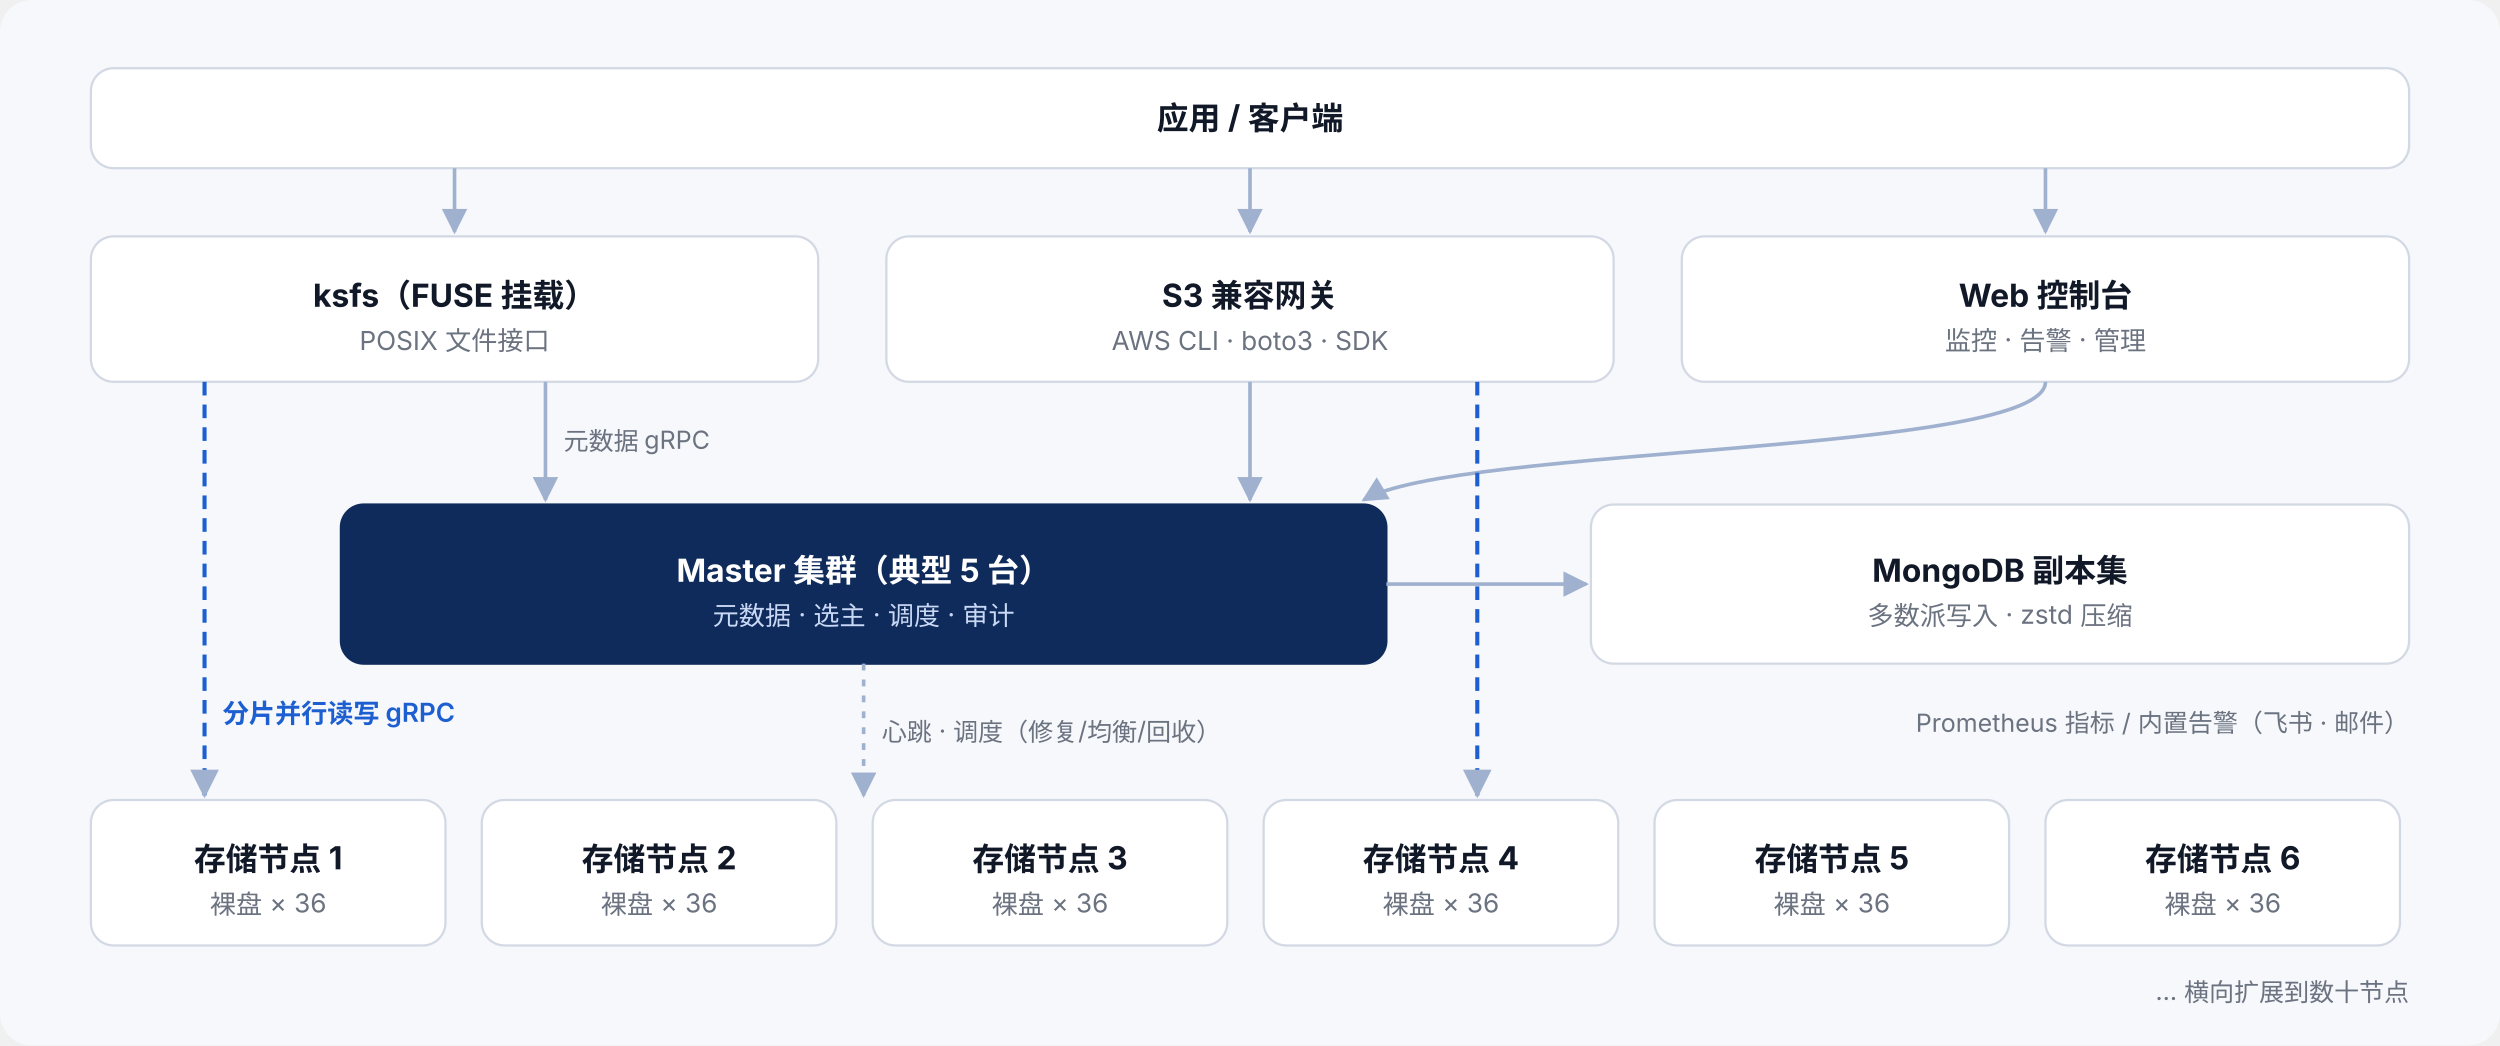
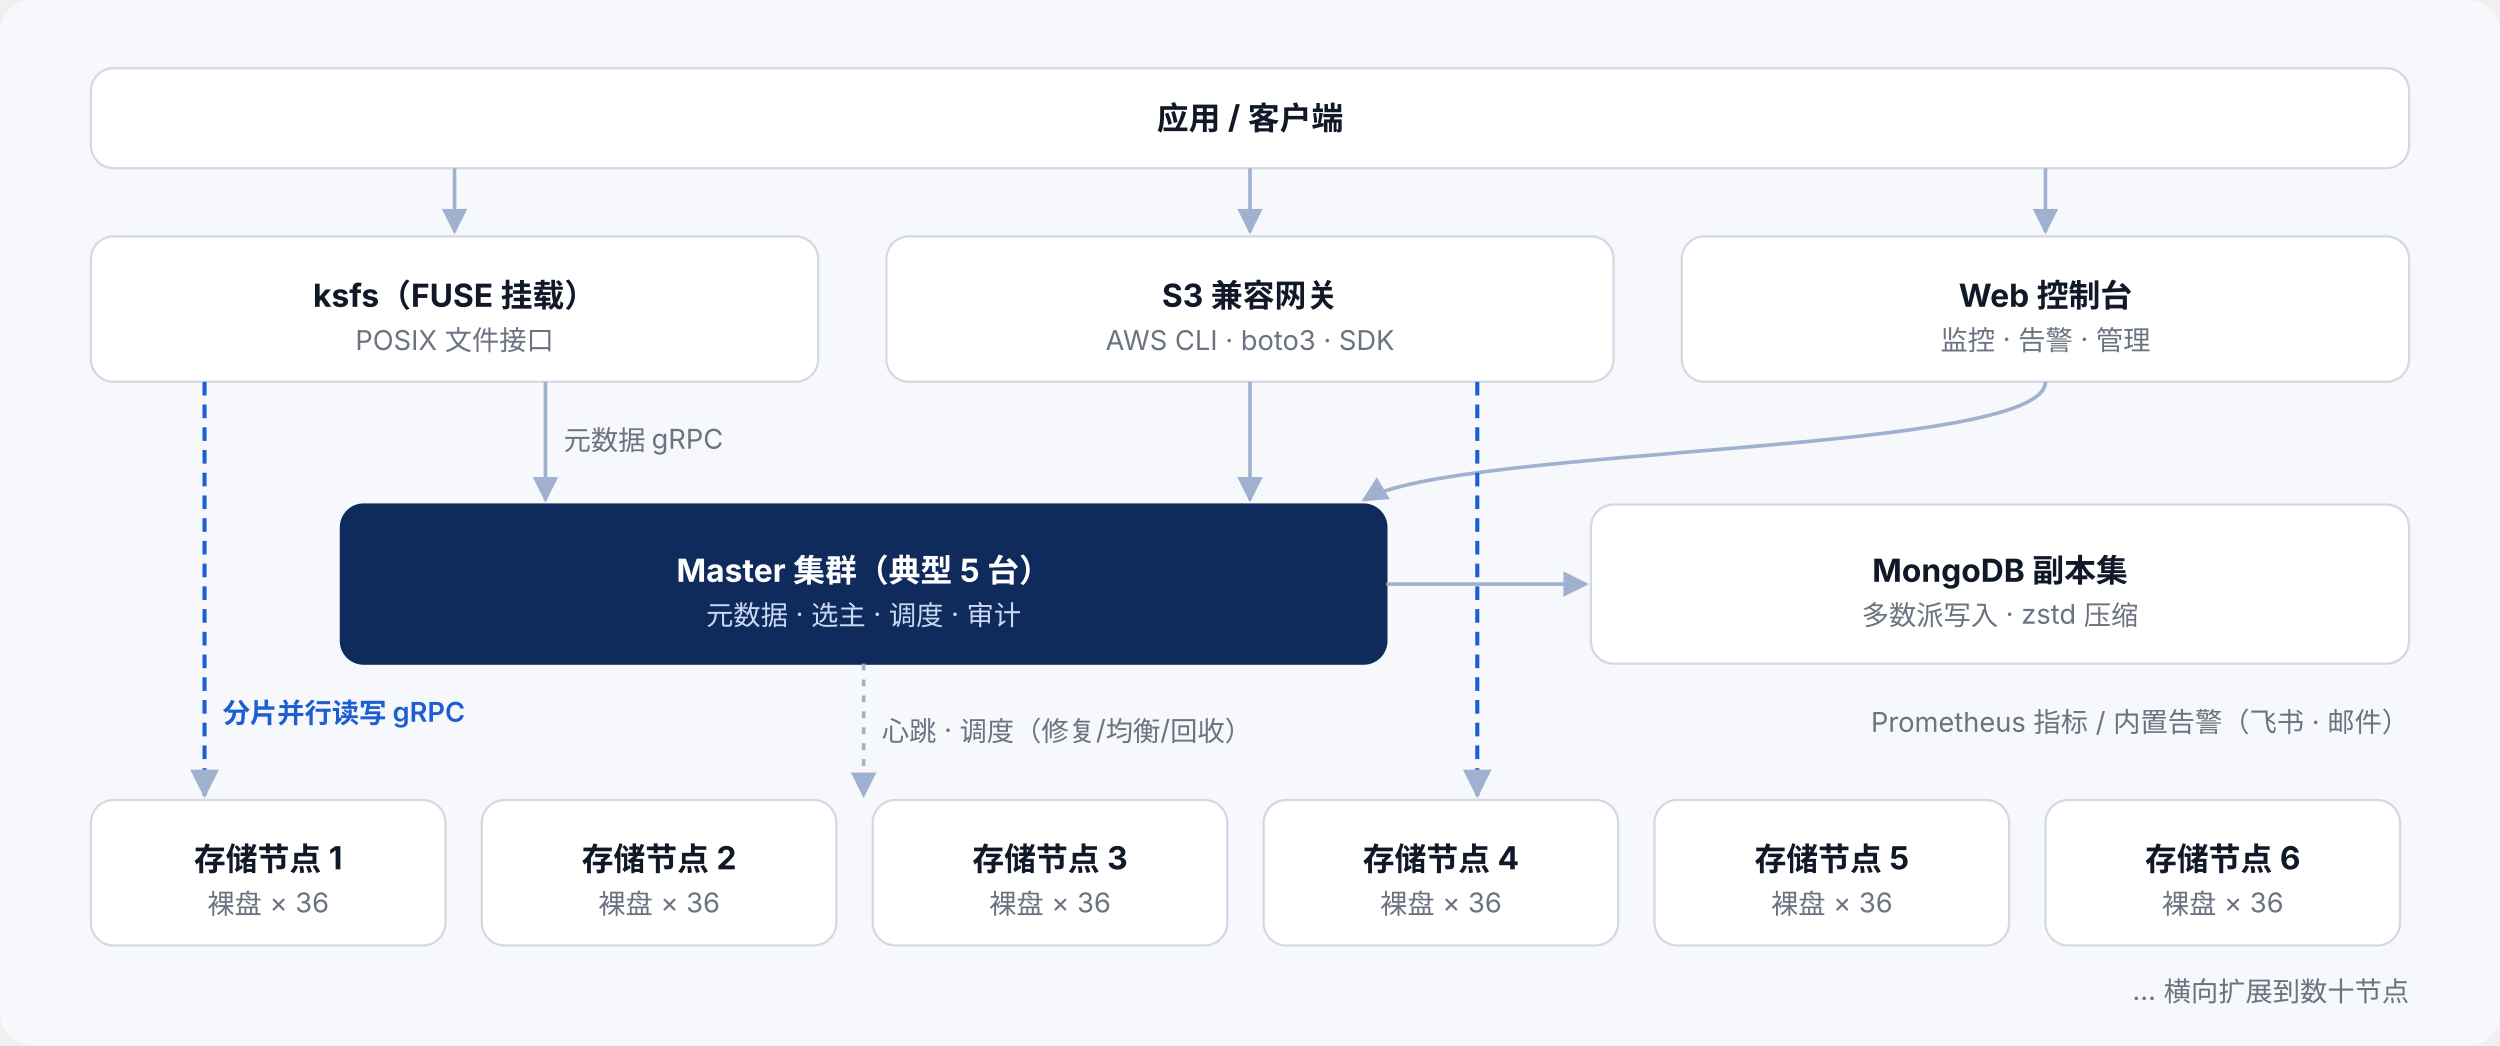
<svg xmlns="http://www.w3.org/2000/svg" viewBox="0 0 1100 460" font-family="-apple-system, BlinkMacSystemFont, 'Segoe UI', 'PingFang SC', 'Microsoft YaHei', sans-serif">
  <defs>
    <marker id="ah" viewBox="0 0 10 10" refX="9" refY="5" markerWidth="7" markerHeight="7" orient="auto-start-reverse">
      <path d="M0 0 L10 5 L0 10 z" fill="#9fb1cf" />
    </marker>
  </defs>
  <rect x="0" y="0" width="1100" height="460" rx="14" fill="#f6f8fb" />
  <rect x="40" y="30" width="1020" height="44" rx="10" fill="#fff" stroke="#d3d9e4" />
  <text x="550.0" y="57.0" font-size="14" font-weight="700" fill="#111827" text-anchor="middle">应用 / 客户端</text>
  <rect x="40" y="104" width="320" height="64" rx="10" fill="#fff" stroke="#d3d9e4" />
  <text x="200.0" y="135.0" font-size="14" font-weight="700" fill="#111827" text-anchor="middle">ksfs（FUSE 挂载）</text>
-   <text x="200.0" y="154.0" font-size="11.5" fill="#6b7280" text-anchor="middle">POSIX 文件接口</text>
+   <text x="200.0" y="154.0" font-size="12" fill="#6b7280" text-anchor="middle">POSIX 文件接口</text>
  <rect x="390" y="104" width="320" height="64" rx="10" fill="#fff" stroke="#d3d9e4" />
  <text x="550.0" y="135.0" font-size="14" font-weight="700" fill="#111827" text-anchor="middle">S3 兼容网关</text>
-   <text x="550.0" y="154.0" font-size="11.5" fill="#6b7280" text-anchor="middle">AWS CLI · boto3 · SDK</text>
+   <text x="550.0" y="154.0" font-size="12" fill="#6b7280" text-anchor="middle">AWS CLI · boto3 · SDK</text>
  <rect x="740" y="104" width="320" height="64" rx="10" fill="#fff" stroke="#d3d9e4" />
  <text x="900.0" y="135.0" font-size="14" font-weight="700" fill="#111827" text-anchor="middle">Web 控制台</text>
-   <text x="900.0" y="154.0" font-size="11.5" fill="#6b7280" text-anchor="middle">监控 · 告警 · 管理</text>
+   <text x="900.0" y="154.0" font-size="12" fill="#6b7280" text-anchor="middle">监控 · 告警 · 管理</text>
  <line x1="200" y1="74" x2="200" y2="102" stroke="#9fb1cf" stroke-width="1.6" marker-end="url(#ah)" />
  <line x1="550" y1="74" x2="550" y2="102" stroke="#9fb1cf" stroke-width="1.6" marker-end="url(#ah)" />
  <line x1="900" y1="74" x2="900" y2="102" stroke="#9fb1cf" stroke-width="1.6" marker-end="url(#ah)" />
  <rect x="150" y="222" width="460" height="70" rx="10" fill="#0f2b5b" stroke="#0f2b5b" />
  <text x="380.0" y="256.0" font-size="14" font-weight="700" fill="#fff" text-anchor="middle">Master 集群（典型 5 台）</text>
-   <text x="380.0" y="275.0" font-size="11.5" fill="#c9d8f5" text-anchor="middle">元数据 · 选主 · 调度 · 审计</text>
+   <text x="380.0" y="275.0" font-size="12" fill="#c9d8f5" text-anchor="middle">元数据 · 选主 · 调度 · 审计</text>
  <rect x="700" y="222" width="360" height="70" rx="10" fill="#fff" stroke="#d3d9e4" />
  <text x="880.0" y="256.0" font-size="14" font-weight="700" fill="#111827" text-anchor="middle">MongoDB 副本集</text>
-   <text x="880.0" y="275.0" font-size="11.5" fill="#6b7280" text-anchor="middle">多数派写入 · zstd 压缩</text>
+   <text x="880.0" y="275.0" font-size="12" fill="#6b7280" text-anchor="middle">多数派写入 · zstd 压缩</text>
  <line x1="610" y1="257" x2="698" y2="257" stroke="#9fb1cf" stroke-width="1.6" marker-end="url(#ah)" />
  <line x1="240" y1="168" x2="240" y2="220" stroke="#9fb1cf" stroke-width="1.6" marker-end="url(#ah)" />
-   <text x="248" y="198" font-size="11" fill="#6b7280">元数据 gRPC</text>
+   <text x="248" y="198" font-size="12" fill="#6b7280">元数据 gRPC</text>
  <line x1="550" y1="168" x2="550" y2="220" stroke="#9fb1cf" stroke-width="1.6" marker-end="url(#ah)" />
  <path d="M900 168 C900 200 640 196 600 220" stroke="#9fb1cf" stroke-width="1.6" fill="none" marker-end="url(#ah)" />
  <rect x="40" y="352" width="156" height="64" rx="10" fill="#fff" stroke="#d3d9e4" />
  <text x="118.0" y="383.0" font-size="14" font-weight="700" fill="#111827" text-anchor="middle">存储节点 1</text>
-   <text x="118.0" y="402.0" font-size="11.5" fill="#6b7280" text-anchor="middle">裸盘 × 36</text>
+   <text x="118.0" y="402.0" font-size="12" fill="#6b7280" text-anchor="middle">裸盘 × 36</text>
  <rect x="212" y="352" width="156" height="64" rx="10" fill="#fff" stroke="#d3d9e4" />
  <text x="290.0" y="383.0" font-size="14" font-weight="700" fill="#111827" text-anchor="middle">存储节点 2</text>
-   <text x="290.0" y="402.0" font-size="11.5" fill="#6b7280" text-anchor="middle">裸盘 × 36</text>
+   <text x="290.0" y="402.0" font-size="12" fill="#6b7280" text-anchor="middle">裸盘 × 36</text>
  <rect x="384" y="352" width="156" height="64" rx="10" fill="#fff" stroke="#d3d9e4" />
  <text x="462.0" y="383.0" font-size="14" font-weight="700" fill="#111827" text-anchor="middle">存储节点 3</text>
-   <text x="462.0" y="402.0" font-size="11.5" fill="#6b7280" text-anchor="middle">裸盘 × 36</text>
+   <text x="462.0" y="402.0" font-size="12" fill="#6b7280" text-anchor="middle">裸盘 × 36</text>
  <rect x="556" y="352" width="156" height="64" rx="10" fill="#fff" stroke="#d3d9e4" />
  <text x="634.0" y="383.0" font-size="14" font-weight="700" fill="#111827" text-anchor="middle">存储节点 4</text>
-   <text x="634.0" y="402.0" font-size="11.5" fill="#6b7280" text-anchor="middle">裸盘 × 36</text>
+   <text x="634.0" y="402.0" font-size="12" fill="#6b7280" text-anchor="middle">裸盘 × 36</text>
  <rect x="728" y="352" width="156" height="64" rx="10" fill="#fff" stroke="#d3d9e4" />
  <text x="806.0" y="383.0" font-size="14" font-weight="700" fill="#111827" text-anchor="middle">存储节点 5</text>
-   <text x="806.0" y="402.0" font-size="11.5" fill="#6b7280" text-anchor="middle">裸盘 × 36</text>
+   <text x="806.0" y="402.0" font-size="12" fill="#6b7280" text-anchor="middle">裸盘 × 36</text>
  <rect x="900" y="352" width="156" height="64" rx="10" fill="#fff" stroke="#d3d9e4" />
  <text x="978.0" y="383.0" font-size="14" font-weight="700" fill="#111827" text-anchor="middle">存储节点 6</text>
-   <text x="978.0" y="402.0" font-size="11.5" fill="#6b7280" text-anchor="middle">裸盘 × 36</text>
-   <text x="1060" y="440" font-size="11" fill="#6b7280" text-anchor="end">… 横向扩展到数十节点</text>
+   <text x="978.0" y="402.0" font-size="12" fill="#6b7280" text-anchor="middle">裸盘 × 36</text>
+   <text x="1060" y="440" font-size="12" fill="#6b7280" text-anchor="end">… 横向扩展到数十节点</text>
  <path d="M90 168 L90 350" stroke="#1d5fd1" stroke-width="1.8" fill="none" marker-end="url(#ah)" stroke-dasharray="6 4" />
  <path d="M650 168 L650 350" stroke="#1d5fd1" stroke-width="1.8" fill="none" marker-end="url(#ah)" stroke-dasharray="6 4" />
-   <text x="98" y="318" font-size="11.5" fill="#1d5fd1" font-weight="600">分片并行读写 gRPC</text>
+   <text x="98" y="318" font-size="12" fill="#1d5fd1" font-weight="600">分片并行读写 gRPC</text>
  <path d="M380 292 L380 350" stroke="#9fb1cf" stroke-width="1.6" fill="none" marker-end="url(#ah)" stroke-dasharray="3 4" />
-   <text x="388" y="326" font-size="11" fill="#6b7280">心跳 · 调度（修复/均衡/回收）</text>
-   <text x="1060" y="322" font-size="11" fill="#6b7280" text-anchor="end">Prometheus 指标 / 内置告警（飞书 · 邮件）</text>
+   <text x="388" y="326" font-size="12" fill="#6b7280">心跳 · 调度（修复/均衡/回收）</text>
+   <text x="1060" y="322" font-size="12" fill="#6b7280" text-anchor="end">Prometheus 指标 / 内置告警（飞书 · 邮件）</text>
</svg>
